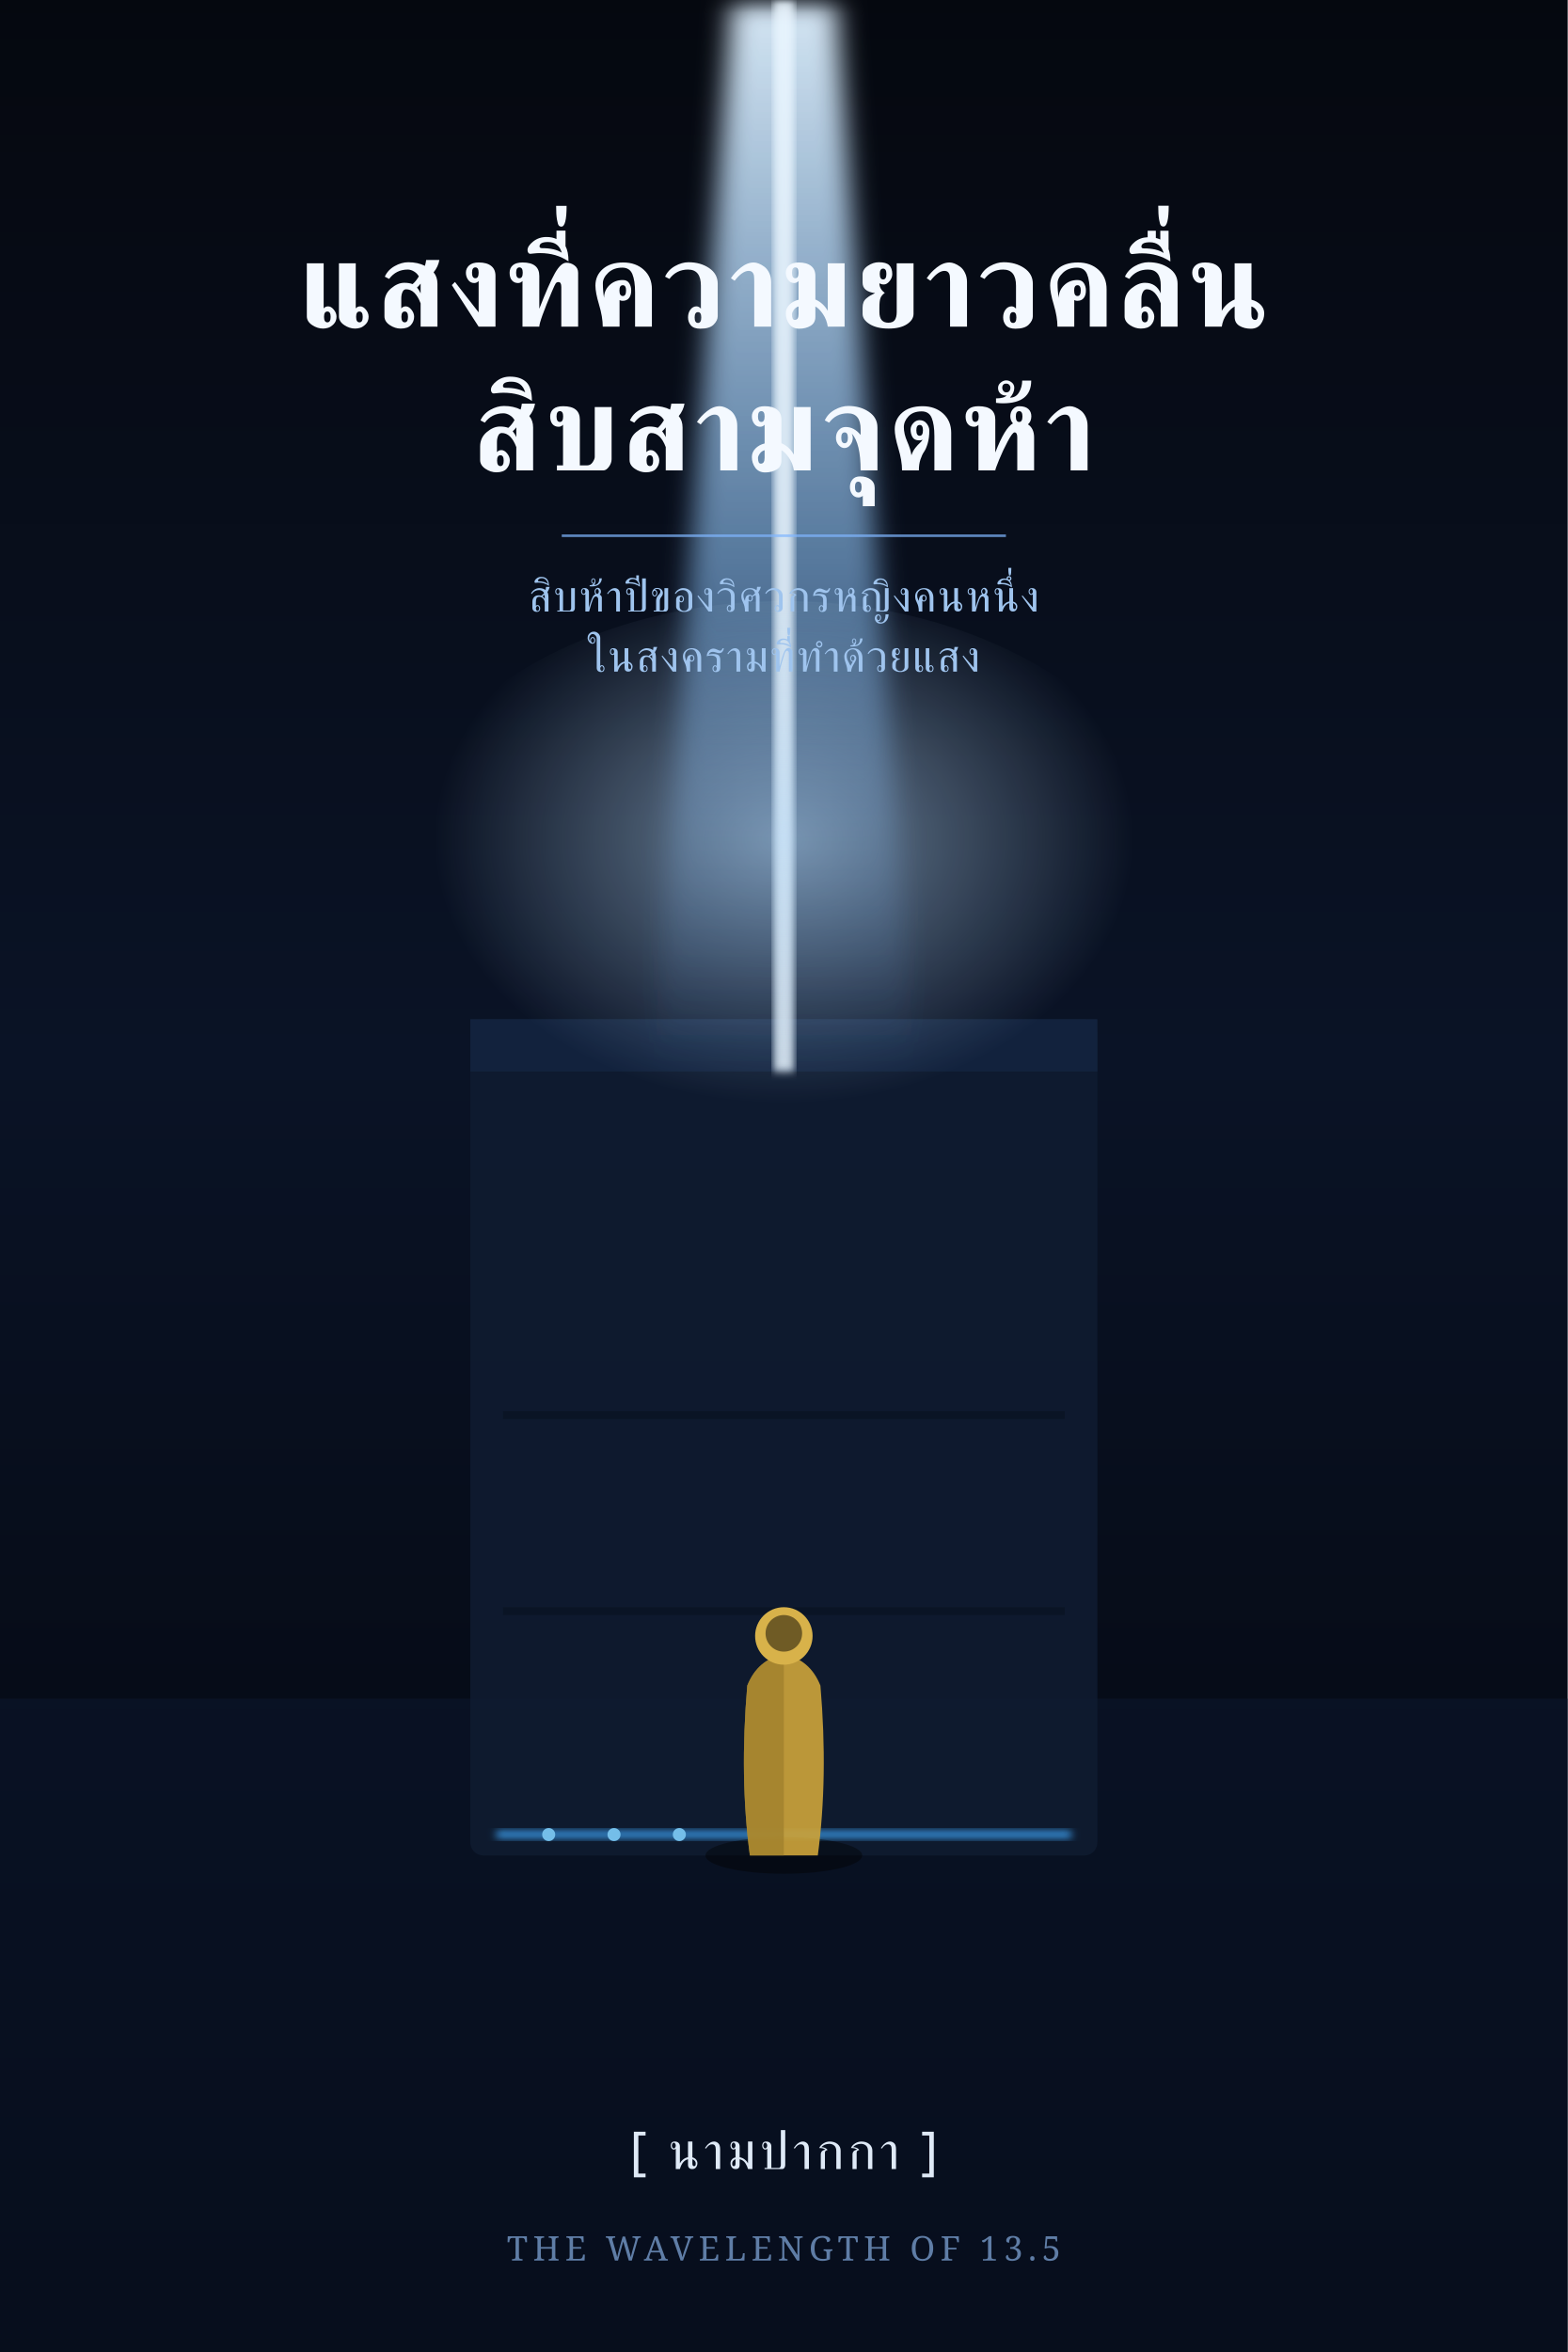
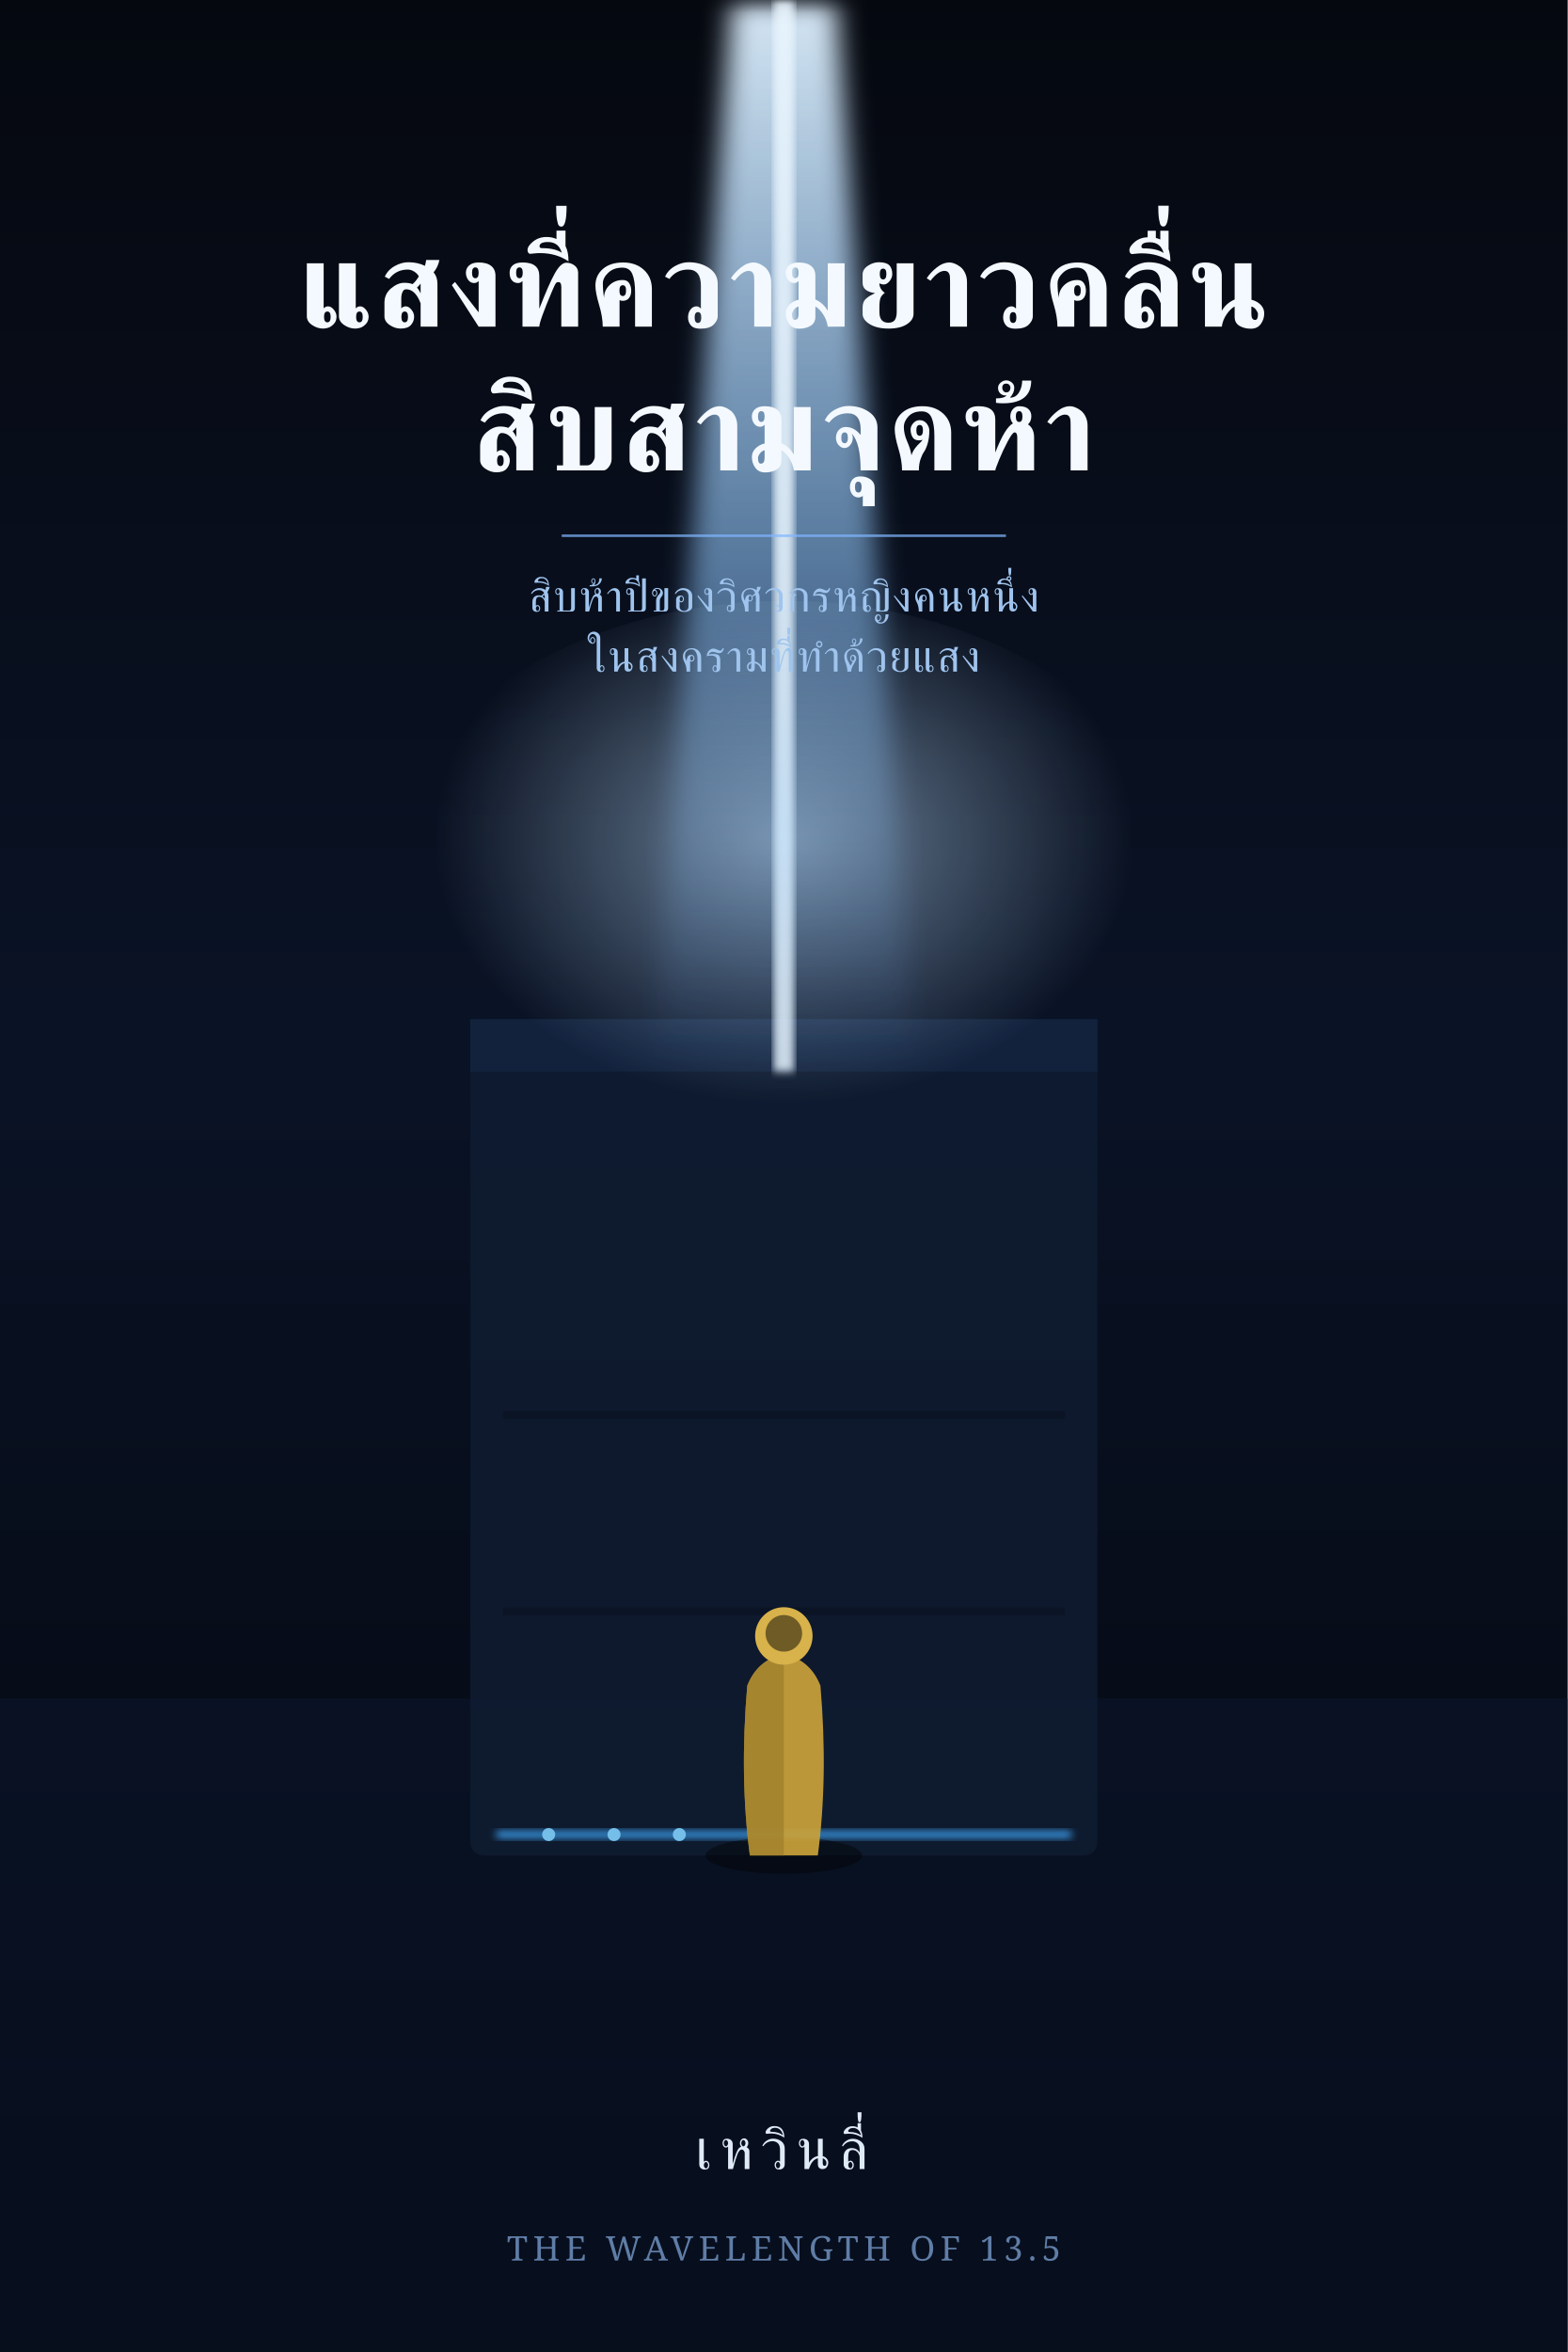
<svg xmlns="http://www.w3.org/2000/svg" width="1200" height="1800" viewBox="0 0 1200 1800">
  <defs>
    <linearGradient id="bg" x1="0" y1="0" x2="0" y2="1">
      <stop offset="0%" stop-color="#05080f" />
      <stop offset="45%" stop-color="#0a1326" />
      <stop offset="100%" stop-color="#020409" />
    </linearGradient>
    <linearGradient id="beam" x1="0" y1="0" x2="0" y2="1">
      <stop offset="0%" stop-color="#dff1ff" stop-opacity="0.95" />
      <stop offset="55%" stop-color="#8fc8ff" stop-opacity="0.55" />
      <stop offset="100%" stop-color="#3a78c8" stop-opacity="0.0" />
    </linearGradient>
    <radialGradient id="glow" cx="50%" cy="38%" r="42%">
      <stop offset="0%" stop-color="#bfe2ff" stop-opacity="0.55" />
      <stop offset="100%" stop-color="#bfe2ff" stop-opacity="0" />
    </radialGradient>
    <filter id="blur">
      <feGaussianBlur stdDeviation="10" />
    </filter>
    <filter id="softblur">
      <feGaussianBlur stdDeviation="3" />
    </filter>
  </defs>
  <rect width="1200" height="1800" fill="url(#bg)" />
  <rect x="0" y="1300" width="1200" height="500" fill="#0c1830" opacity="0.5" />
  <g opacity="0.9">
    <rect x="360" y="780" width="480" height="640" rx="10" fill="#0e1b30" />
    <rect x="360" y="780" width="480" height="40" fill="#13243f" />
    <rect x="385" y="1080" width="430" height="6" fill="#0a1526" />
    <rect x="385" y="1230" width="430" height="6" fill="#0a1526" />
    <rect x="380" y="1400" width="440" height="8" fill="#3fa9ff" opacity="0.8" filter="url(#softblur)" />
    <circle cx="420" cy="1404" r="5" fill="#7fd0ff" />
    <circle cx="470" cy="1404" r="5" fill="#7fd0ff" />
    <circle cx="520" cy="1404" r="5" fill="#7fd0ff" />
  </g>
  <polygon points="560,0 640,0 700,820 500,820" fill="url(#beam)" filter="url(#blur)" />
  <rect x="592" y="0" width="16" height="820" fill="#eaf6ff" opacity="0.85" filter="url(#softblur)" />
  <ellipse cx="600" cy="700" rx="320" ry="240" fill="url(#glow)" />
  <g transform="translate(600,1300)">
    <ellipse cx="0" cy="120" rx="60" ry="14" fill="#000" opacity="0.4" />
    <path d="M -28 -10 Q -34 60 -26 120 L 26 120 Q 34 60 28 -10 Q 20 -30 0 -34 Q -20 -30 -28 -10 Z" fill="#caa23a" opacity="0.92" />
    <path d="M -28 -10 Q -34 60 -26 120 L 0 120 L 0 -34 Q -20 -30 -28 -10 Z" fill="#9c7d2b" opacity="0.7" />
    <circle cx="0" cy="-48" r="22" fill="#d8b24a" />
    <circle cx="0" cy="-50" r="14" fill="#1a1408" opacity="0.55" />
  </g>
  <g text-anchor="middle" font-family="'Noto Serif', 'Sarabun', serif">
    <text x="600" y="250" fill="#f4f9ff" font-size="92" font-weight="700" letter-spacing="2">แสงที่ความยาวคลื่น</text>
    <text x="600" y="360" fill="#f4f9ff" font-size="92" font-weight="700" letter-spacing="2">สิบสามจุดห้า</text>
    <line x1="430" y1="410" x2="770" y2="410" stroke="#7fb6ff" stroke-width="2" opacity="0.7" />
    <text x="600" y="468" fill="#9fc4ee" font-size="34" letter-spacing="1">สิบห้าปีของวิศวกรหญิงคนหนึ่ง</text>
    <text x="600" y="514" fill="#9fc4ee" font-size="34" letter-spacing="1">ในสงครามที่ทำด้วยแสง</text>
  </g>
-   <text x="600" y="1660" text-anchor="middle" fill="#dfeaf7" font-family="'Sarabun', sans-serif" font-size="40" letter-spacing="3">[ นามปากกา ]</text>
+   <text x="600" y="1660" text-anchor="middle" fill="#dfeaf7" font-family="'Sarabun', sans-serif" font-size="44" letter-spacing="6">เหวินลี่</text>
  <text x="600" y="1730" text-anchor="middle" fill="#5f7da6" font-family="serif" font-size="26" letter-spacing="4">THE WAVELENGTH OF 13.5</text>
</svg>
